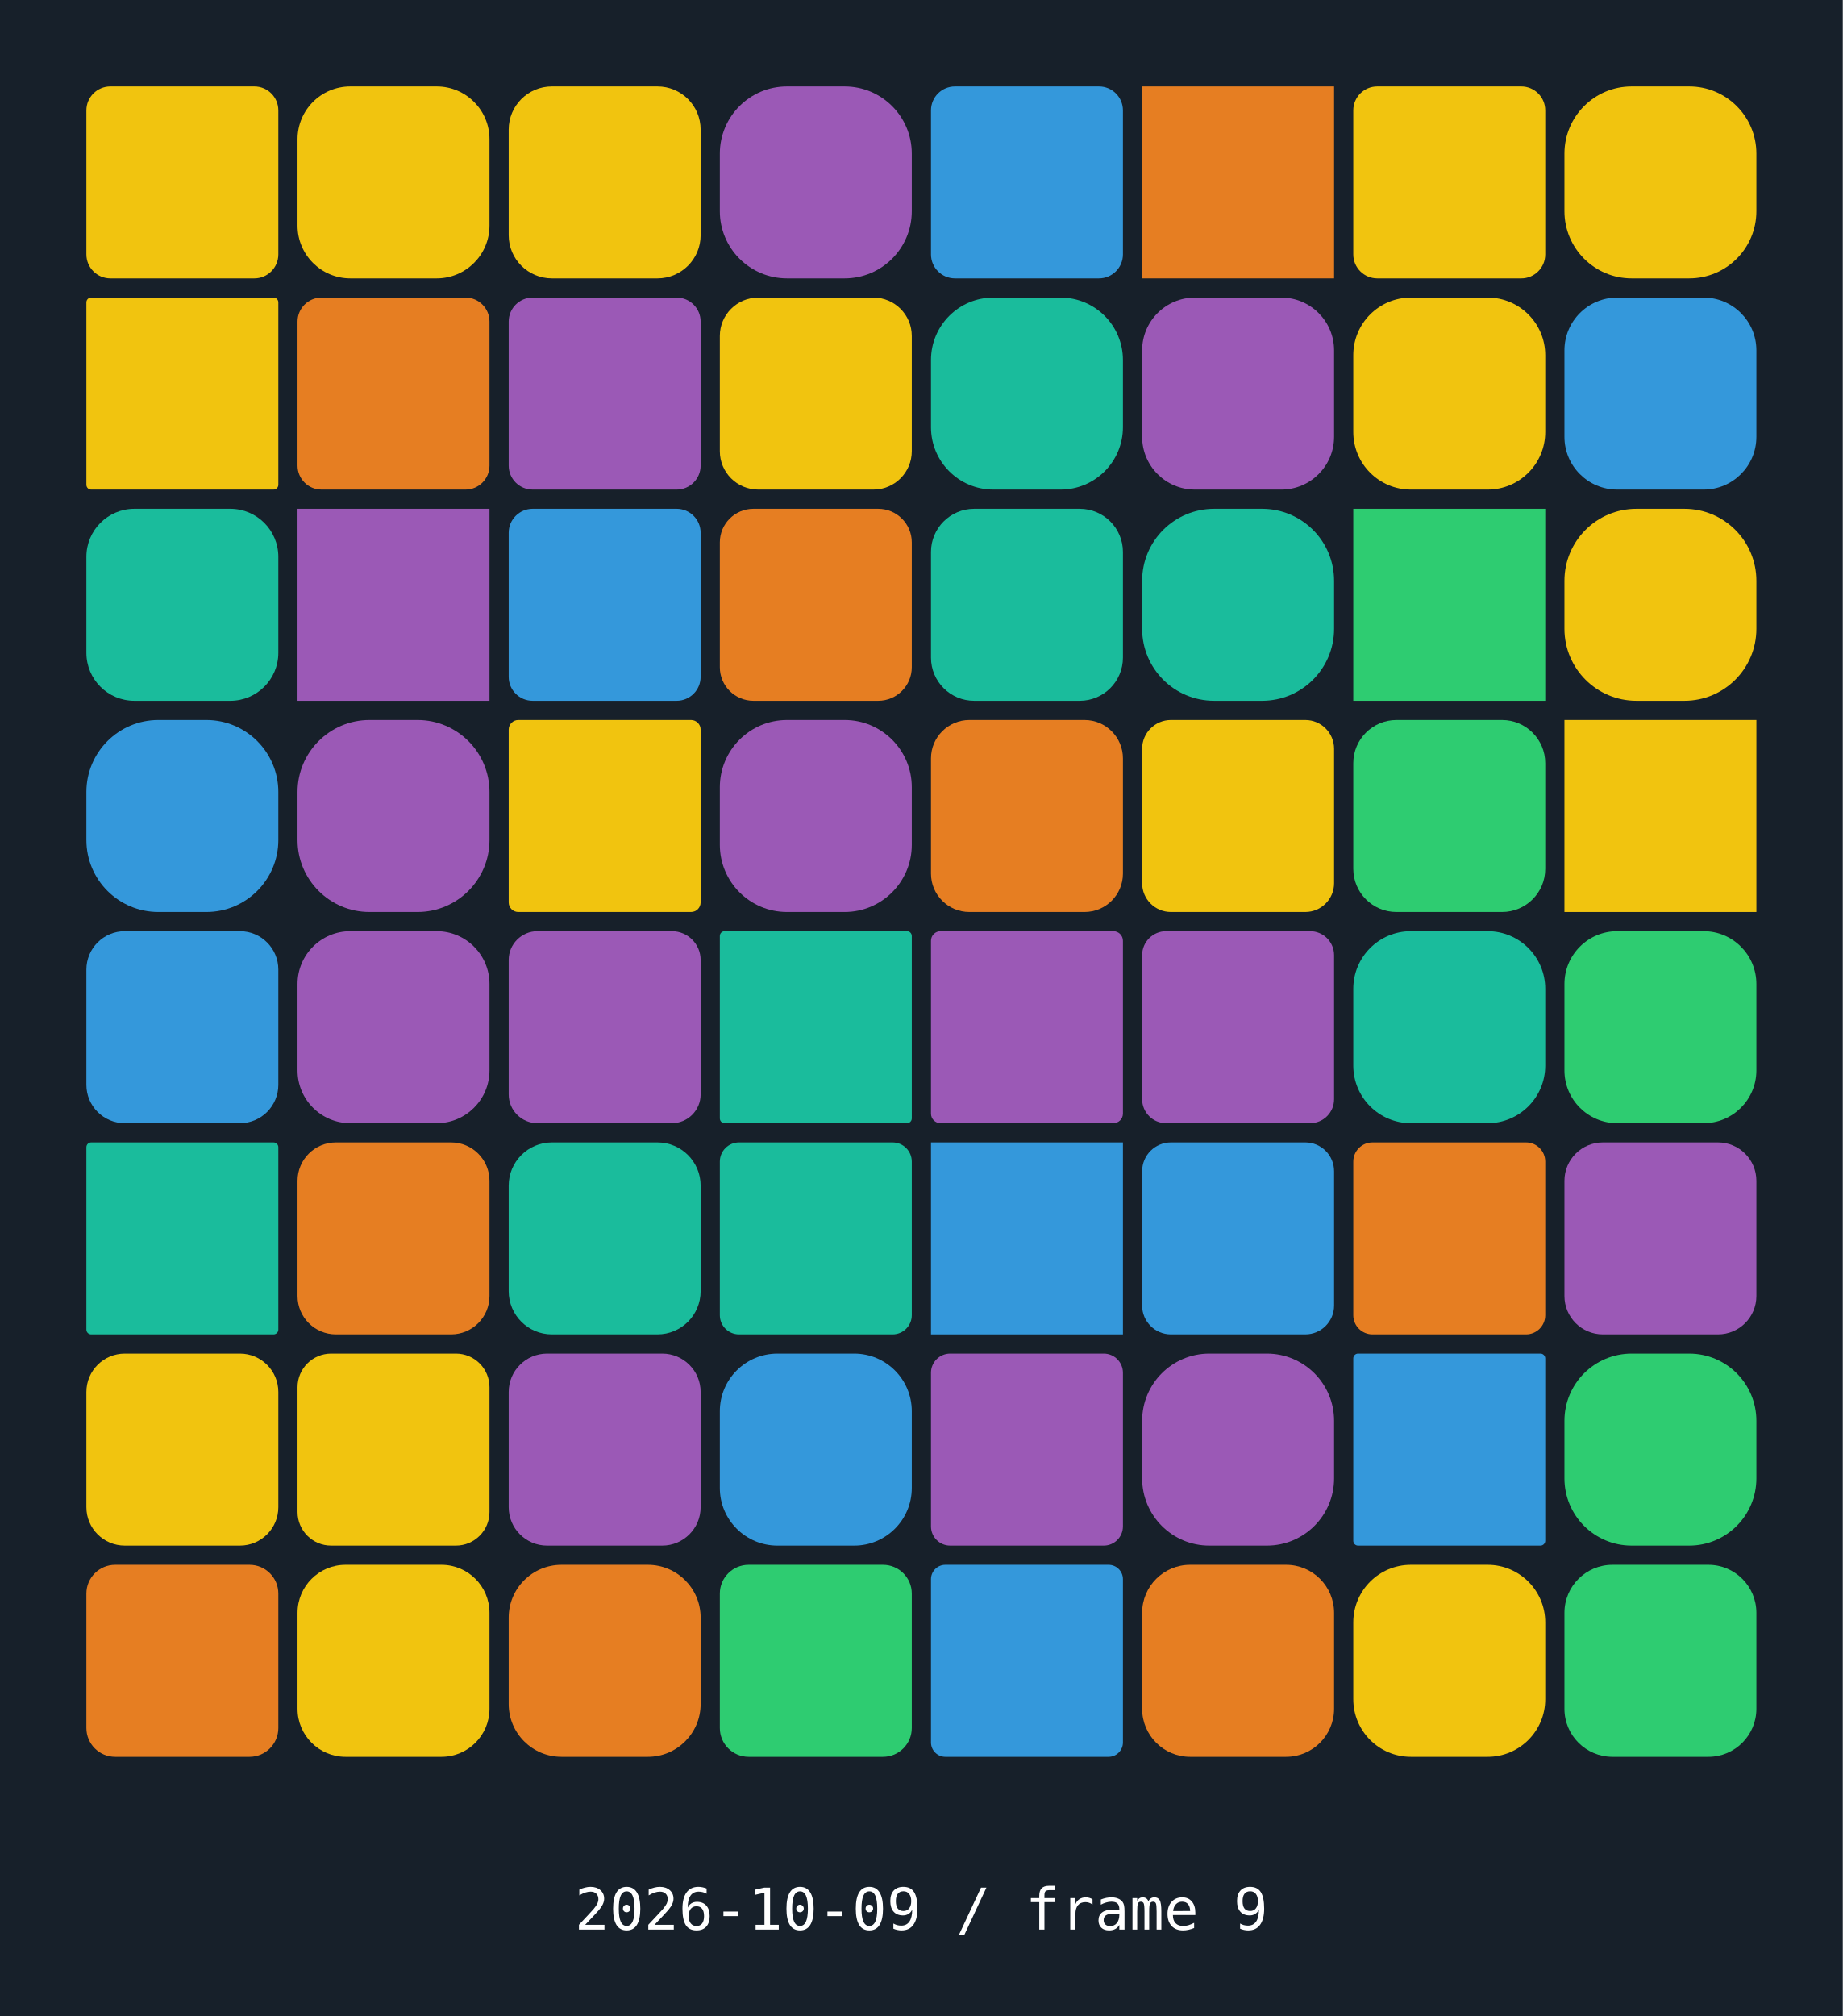
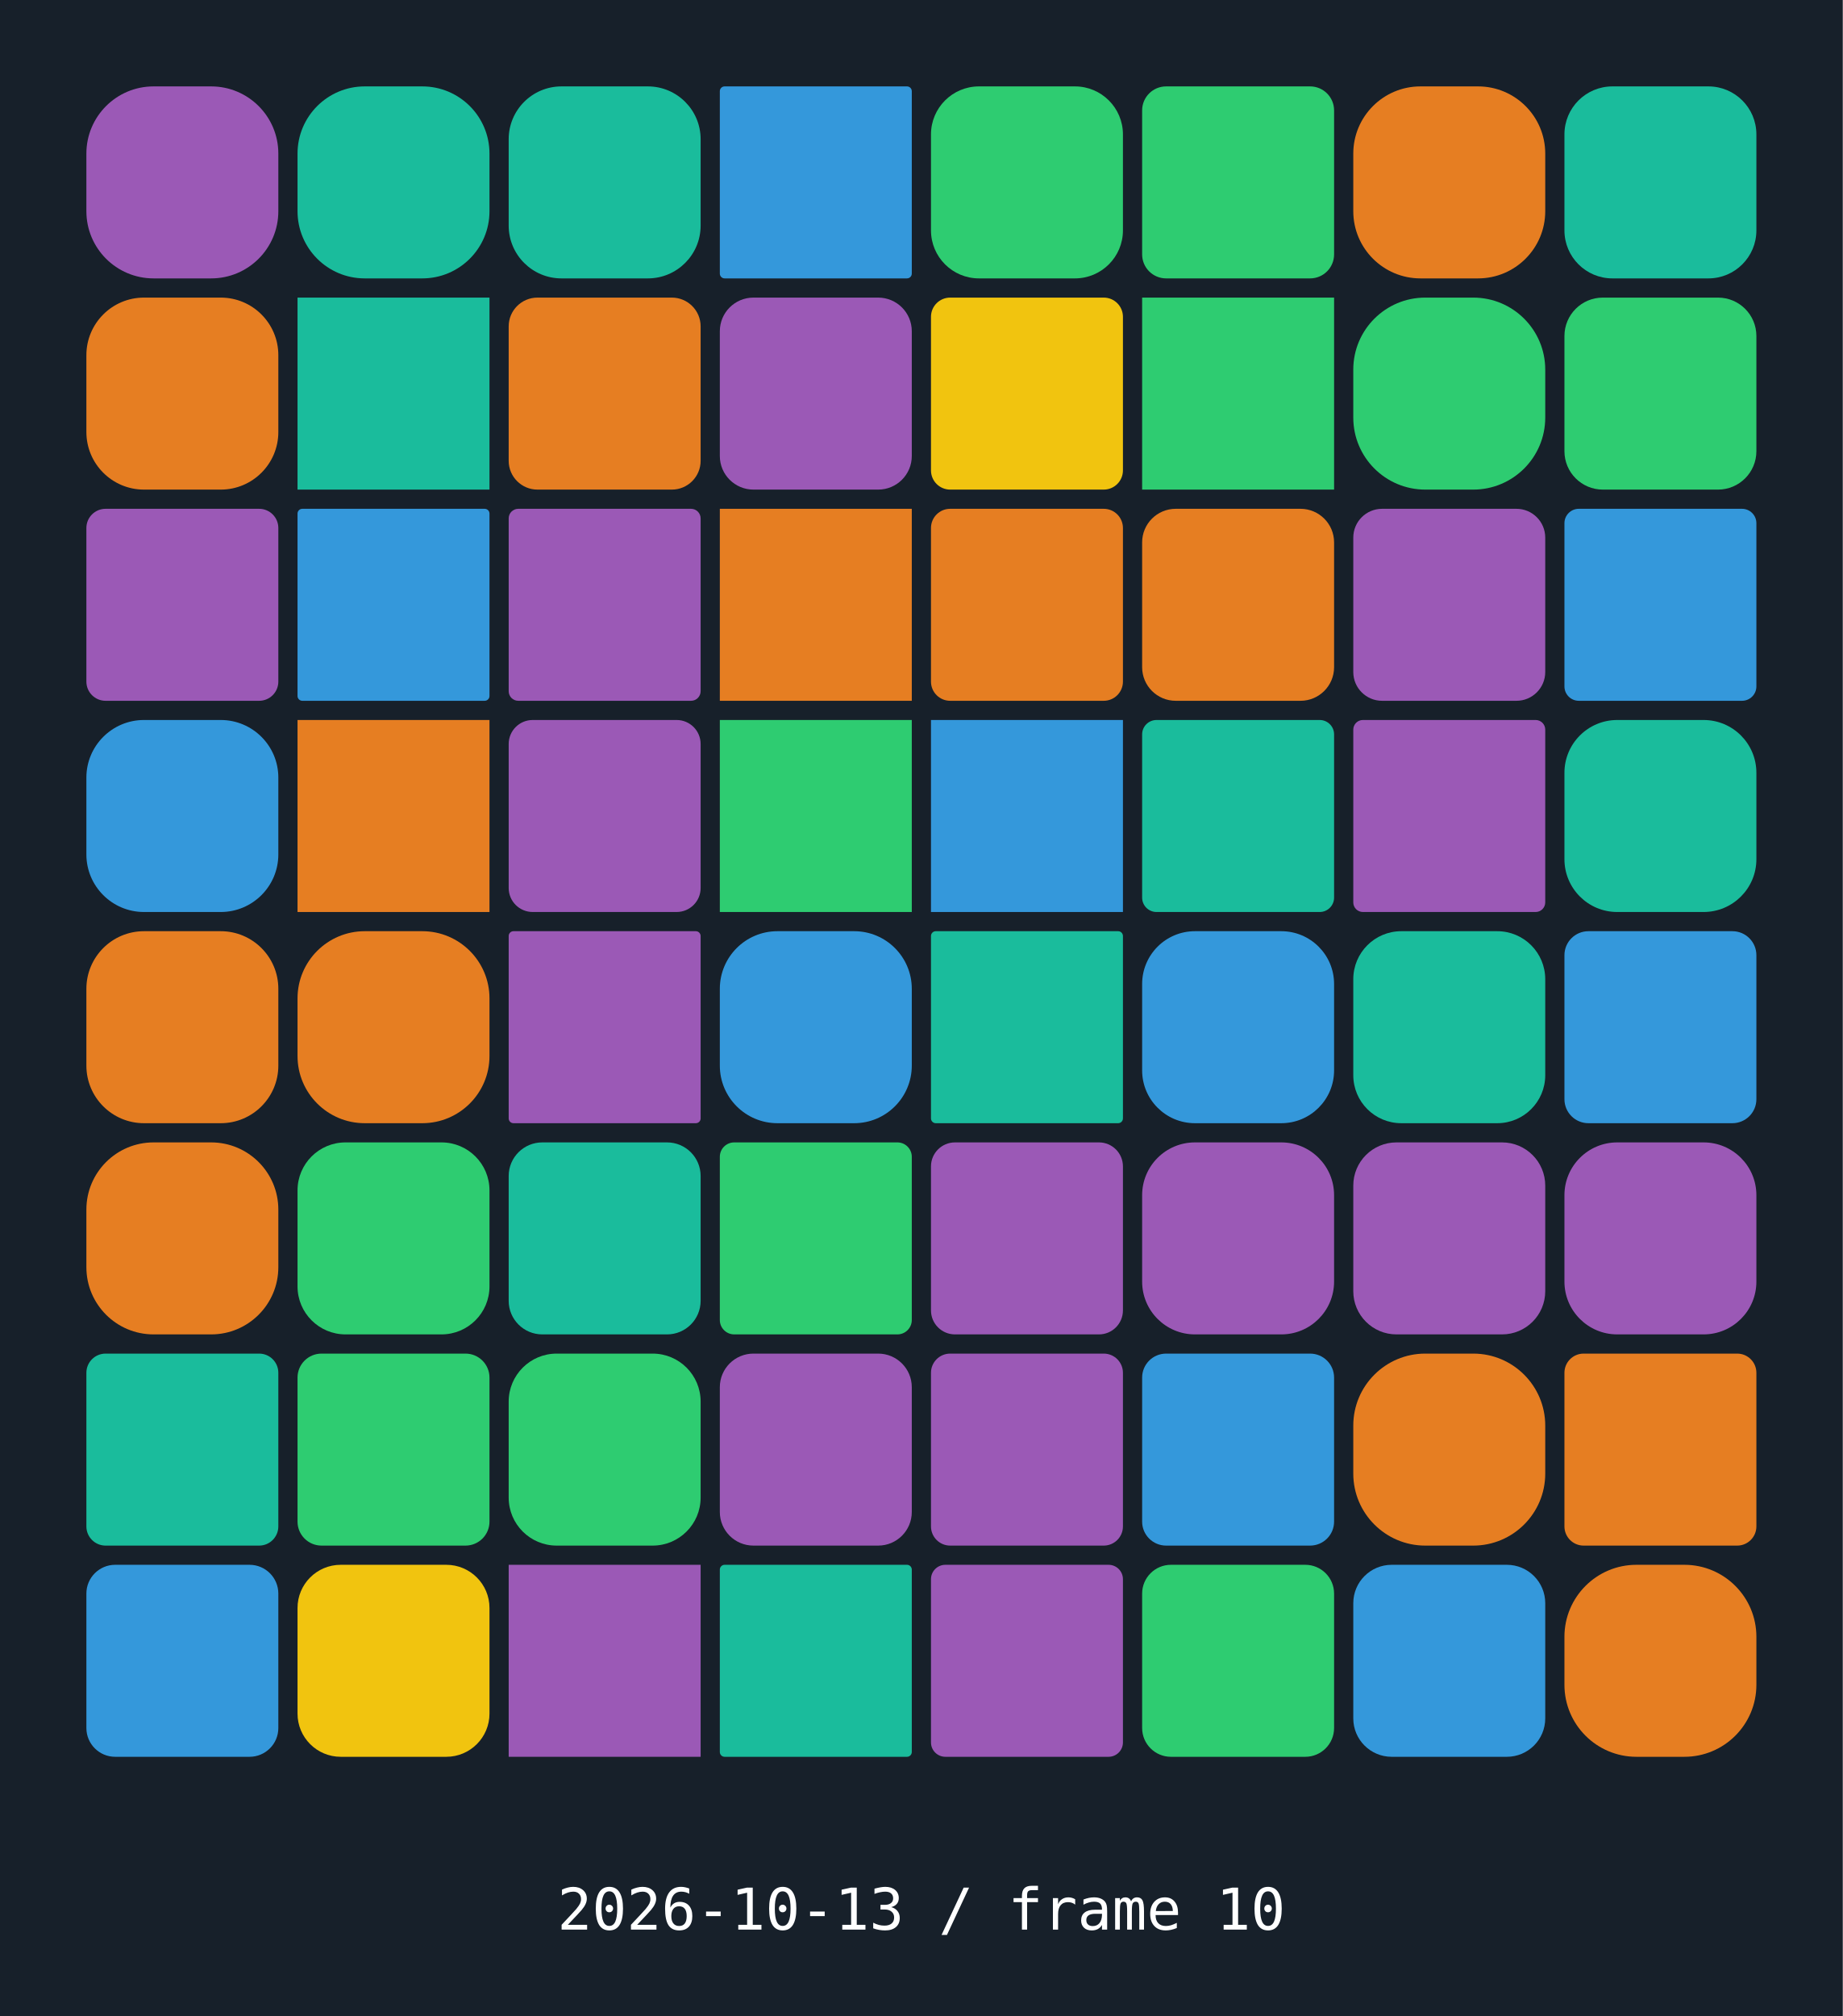
<svg xmlns="http://www.w3.org/2000/svg" width="384" height="420" viewBox="0 0 384 420">
  <rect width="384" height="420" fill="#17202a" />
-   <rect x="18" y="18" width="40" height="40" rx="5" fill="#f1c40f" />
-   <rect x="62" y="18" width="40" height="40" rx="11" fill="#f1c40f" />
-   <rect x="106" y="18" width="40" height="40" rx="9" fill="#f1c40f" />
-   <rect x="150" y="18" width="40" height="40" rx="14" fill="#9b59b6" />
-   <rect x="194" y="18" width="40" height="40" rx="5" fill="#3498db" />
-   <rect x="238" y="18" width="40" height="40" rx="0" fill="#e67e22" />
-   <rect x="282" y="18" width="40" height="40" rx="5" fill="#f1c40f" />
-   <rect x="326" y="18" width="40" height="40" rx="14" fill="#f1c40f" />
-   <rect x="18" y="62" width="40" height="40" rx="1" fill="#f1c40f" />
-   <rect x="62" y="62" width="40" height="40" rx="5" fill="#e67e22" />
-   <rect x="106" y="62" width="40" height="40" rx="5" fill="#9b59b6" />
-   <rect x="150" y="62" width="40" height="40" rx="8" fill="#f1c40f" />
-   <rect x="194" y="62" width="40" height="40" rx="13" fill="#1abc9c" />
-   <rect x="238" y="62" width="40" height="40" rx="11" fill="#9b59b6" />
-   <rect x="282" y="62" width="40" height="40" rx="12" fill="#f1c40f" />
-   <rect x="326" y="62" width="40" height="40" rx="11" fill="#3498db" />
-   <rect x="18" y="106" width="40" height="40" rx="10" fill="#1abc9c" />
-   <rect x="62" y="106" width="40" height="40" rx="0" fill="#9b59b6" />
-   <rect x="106" y="106" width="40" height="40" rx="5" fill="#3498db" />
-   <rect x="150" y="106" width="40" height="40" rx="7" fill="#e67e22" />
-   <rect x="194" y="106" width="40" height="40" rx="9" fill="#1abc9c" />
-   <rect x="238" y="106" width="40" height="40" rx="15" fill="#1abc9c" />
-   <rect x="282" y="106" width="40" height="40" rx="0" fill="#2ecc71" />
-   <rect x="326" y="106" width="40" height="40" rx="15" fill="#f1c40f" />
-   <rect x="18" y="150" width="40" height="40" rx="15" fill="#3498db" />
-   <rect x="62" y="150" width="40" height="40" rx="15" fill="#9b59b6" />
-   <rect x="106" y="150" width="40" height="40" rx="2" fill="#f1c40f" />
-   <rect x="150" y="150" width="40" height="40" rx="14" fill="#9b59b6" />
-   <rect x="194" y="150" width="40" height="40" rx="8" fill="#e67e22" />
-   <rect x="238" y="150" width="40" height="40" rx="6" fill="#f1c40f" />
-   <rect x="282" y="150" width="40" height="40" rx="9" fill="#2ecc71" />
-   <rect x="326" y="150" width="40" height="40" rx="0" fill="#f1c40f" />
-   <rect x="18" y="194" width="40" height="40" rx="8" fill="#3498db" />
-   <rect x="62" y="194" width="40" height="40" rx="11" fill="#9b59b6" />
-   <rect x="106" y="194" width="40" height="40" rx="6" fill="#9b59b6" />
-   <rect x="150" y="194" width="40" height="40" rx="1" fill="#1abc9c" />
-   <rect x="194" y="194" width="40" height="40" rx="2" fill="#9b59b6" />
-   <rect x="238" y="194" width="40" height="40" rx="5" fill="#9b59b6" />
-   <rect x="282" y="194" width="40" height="40" rx="12" fill="#1abc9c" />
-   <rect x="326" y="194" width="40" height="40" rx="11" fill="#2ecc71" />
-   <rect x="18" y="238" width="40" height="40" rx="1" fill="#1abc9c" />
-   <rect x="62" y="238" width="40" height="40" rx="8" fill="#e67e22" />
-   <rect x="106" y="238" width="40" height="40" rx="9" fill="#1abc9c" />
-   <rect x="150" y="238" width="40" height="40" rx="4" fill="#1abc9c" />
-   <rect x="194" y="238" width="40" height="40" rx="0" fill="#3498db" />
-   <rect x="238" y="238" width="40" height="40" rx="6" fill="#3498db" />
-   <rect x="282" y="238" width="40" height="40" rx="4" fill="#e67e22" />
-   <rect x="326" y="238" width="40" height="40" rx="8" fill="#9b59b6" />
-   <rect x="18" y="282" width="40" height="40" rx="8" fill="#f1c40f" />
-   <rect x="62" y="282" width="40" height="40" rx="7" fill="#f1c40f" />
-   <rect x="106" y="282" width="40" height="40" rx="8" fill="#9b59b6" />
-   <rect x="150" y="282" width="40" height="40" rx="12" fill="#3498db" />
+   <rect x="18" y="18" width="40" height="40" rx="14" fill="#9b59b6" />
+   <rect x="62" y="18" width="40" height="40" rx="14" fill="#1abc9c" />
+   <rect x="106" y="18" width="40" height="40" rx="11" fill="#1abc9c" />
+   <rect x="150" y="18" width="40" height="40" rx="1" fill="#3498db" />
+   <rect x="194" y="18" width="40" height="40" rx="10" fill="#2ecc71" />
+   <rect x="238" y="18" width="40" height="40" rx="5" fill="#2ecc71" />
+   <rect x="282" y="18" width="40" height="40" rx="14" fill="#e67e22" />
+   <rect x="326" y="18" width="40" height="40" rx="10" fill="#1abc9c" />
+   <rect x="18" y="62" width="40" height="40" rx="12" fill="#e67e22" />
+   <rect x="62" y="62" width="40" height="40" rx="0" fill="#1abc9c" />
+   <rect x="106" y="62" width="40" height="40" rx="6" fill="#e67e22" />
+   <rect x="150" y="62" width="40" height="40" rx="7" fill="#9b59b6" />
+   <rect x="194" y="62" width="40" height="40" rx="4" fill="#f1c40f" />
+   <rect x="238" y="62" width="40" height="40" rx="0" fill="#2ecc71" />
+   <rect x="282" y="62" width="40" height="40" rx="15" fill="#2ecc71" />
+   <rect x="326" y="62" width="40" height="40" rx="8" fill="#2ecc71" />
+   <rect x="18" y="106" width="40" height="40" rx="4" fill="#9b59b6" />
+   <rect x="62" y="106" width="40" height="40" rx="1" fill="#3498db" />
+   <rect x="106" y="106" width="40" height="40" rx="2" fill="#9b59b6" />
+   <rect x="150" y="106" width="40" height="40" rx="0" fill="#e67e22" />
+   <rect x="194" y="106" width="40" height="40" rx="4" fill="#e67e22" />
+   <rect x="238" y="106" width="40" height="40" rx="7" fill="#e67e22" />
+   <rect x="282" y="106" width="40" height="40" rx="6" fill="#9b59b6" />
+   <rect x="326" y="106" width="40" height="40" rx="3" fill="#3498db" />
+   <rect x="18" y="150" width="40" height="40" rx="12" fill="#3498db" />
+   <rect x="62" y="150" width="40" height="40" rx="0" fill="#e67e22" />
+   <rect x="106" y="150" width="40" height="40" rx="5" fill="#9b59b6" />
+   <rect x="150" y="150" width="40" height="40" rx="0" fill="#2ecc71" />
+   <rect x="194" y="150" width="40" height="40" rx="0" fill="#3498db" />
+   <rect x="238" y="150" width="40" height="40" rx="3" fill="#1abc9c" />
+   <rect x="282" y="150" width="40" height="40" rx="2" fill="#9b59b6" />
+   <rect x="326" y="150" width="40" height="40" rx="11" fill="#1abc9c" />
+   <rect x="18" y="194" width="40" height="40" rx="12" fill="#e67e22" />
+   <rect x="62" y="194" width="40" height="40" rx="14" fill="#e67e22" />
+   <rect x="106" y="194" width="40" height="40" rx="1" fill="#9b59b6" />
+   <rect x="150" y="194" width="40" height="40" rx="12" fill="#3498db" />
+   <rect x="194" y="194" width="40" height="40" rx="1" fill="#1abc9c" />
+   <rect x="238" y="194" width="40" height="40" rx="11" fill="#3498db" />
+   <rect x="282" y="194" width="40" height="40" rx="10" fill="#1abc9c" />
+   <rect x="326" y="194" width="40" height="40" rx="5" fill="#3498db" />
+   <rect x="18" y="238" width="40" height="40" rx="14" fill="#e67e22" />
+   <rect x="62" y="238" width="40" height="40" rx="10" fill="#2ecc71" />
+   <rect x="106" y="238" width="40" height="40" rx="7" fill="#1abc9c" />
+   <rect x="150" y="238" width="40" height="40" rx="3" fill="#2ecc71" />
+   <rect x="194" y="238" width="40" height="40" rx="5" fill="#9b59b6" />
+   <rect x="238" y="238" width="40" height="40" rx="11" fill="#9b59b6" />
+   <rect x="282" y="238" width="40" height="40" rx="9" fill="#9b59b6" />
+   <rect x="326" y="238" width="40" height="40" rx="11" fill="#9b59b6" />
+   <rect x="18" y="282" width="40" height="40" rx="4" fill="#1abc9c" />
+   <rect x="62" y="282" width="40" height="40" rx="5" fill="#2ecc71" />
+   <rect x="106" y="282" width="40" height="40" rx="10" fill="#2ecc71" />
+   <rect x="150" y="282" width="40" height="40" rx="7" fill="#9b59b6" />
  <rect x="194" y="282" width="40" height="40" rx="4" fill="#9b59b6" />
-   <rect x="238" y="282" width="40" height="40" rx="14" fill="#9b59b6" />
-   <rect x="282" y="282" width="40" height="40" rx="1" fill="#3498db" />
-   <rect x="326" y="282" width="40" height="40" rx="14" fill="#2ecc71" />
-   <rect x="18" y="326" width="40" height="40" rx="6" fill="#e67e22" />
-   <rect x="62" y="326" width="40" height="40" rx="10" fill="#f1c40f" />
-   <rect x="106" y="326" width="40" height="40" rx="11" fill="#e67e22" />
-   <rect x="150" y="326" width="40" height="40" rx="6" fill="#2ecc71" />
-   <rect x="194" y="326" width="40" height="40" rx="3" fill="#3498db" />
-   <rect x="238" y="326" width="40" height="40" rx="10" fill="#e67e22" />
-   <rect x="282" y="326" width="40" height="40" rx="12" fill="#f1c40f" />
-   <rect x="326" y="326" width="40" height="40" rx="10" fill="#2ecc71" />
-   <text x="192" y="402" text-anchor="middle" fill="#ffffff" font-family="monospace">2026-10-09 / frame 9</text>
+   <rect x="238" y="282" width="40" height="40" rx="5" fill="#3498db" />
+   <rect x="282" y="282" width="40" height="40" rx="15" fill="#e67e22" />
+   <rect x="326" y="282" width="40" height="40" rx="4" fill="#e67e22" />
+   <rect x="18" y="326" width="40" height="40" rx="6" fill="#3498db" />
+   <rect x="62" y="326" width="40" height="40" rx="9" fill="#f1c40f" />
+   <rect x="106" y="326" width="40" height="40" rx="0" fill="#9b59b6" />
+   <rect x="150" y="326" width="40" height="40" rx="1" fill="#1abc9c" />
+   <rect x="194" y="326" width="40" height="40" rx="3" fill="#9b59b6" />
+   <rect x="238" y="326" width="40" height="40" rx="6" fill="#2ecc71" />
+   <rect x="282" y="326" width="40" height="40" rx="8" fill="#3498db" />
+   <rect x="326" y="326" width="40" height="40" rx="15" fill="#e67e22" />
+   <text x="192" y="402" text-anchor="middle" fill="#ffffff" font-family="monospace">2026-10-13 / frame 10</text>
</svg>
